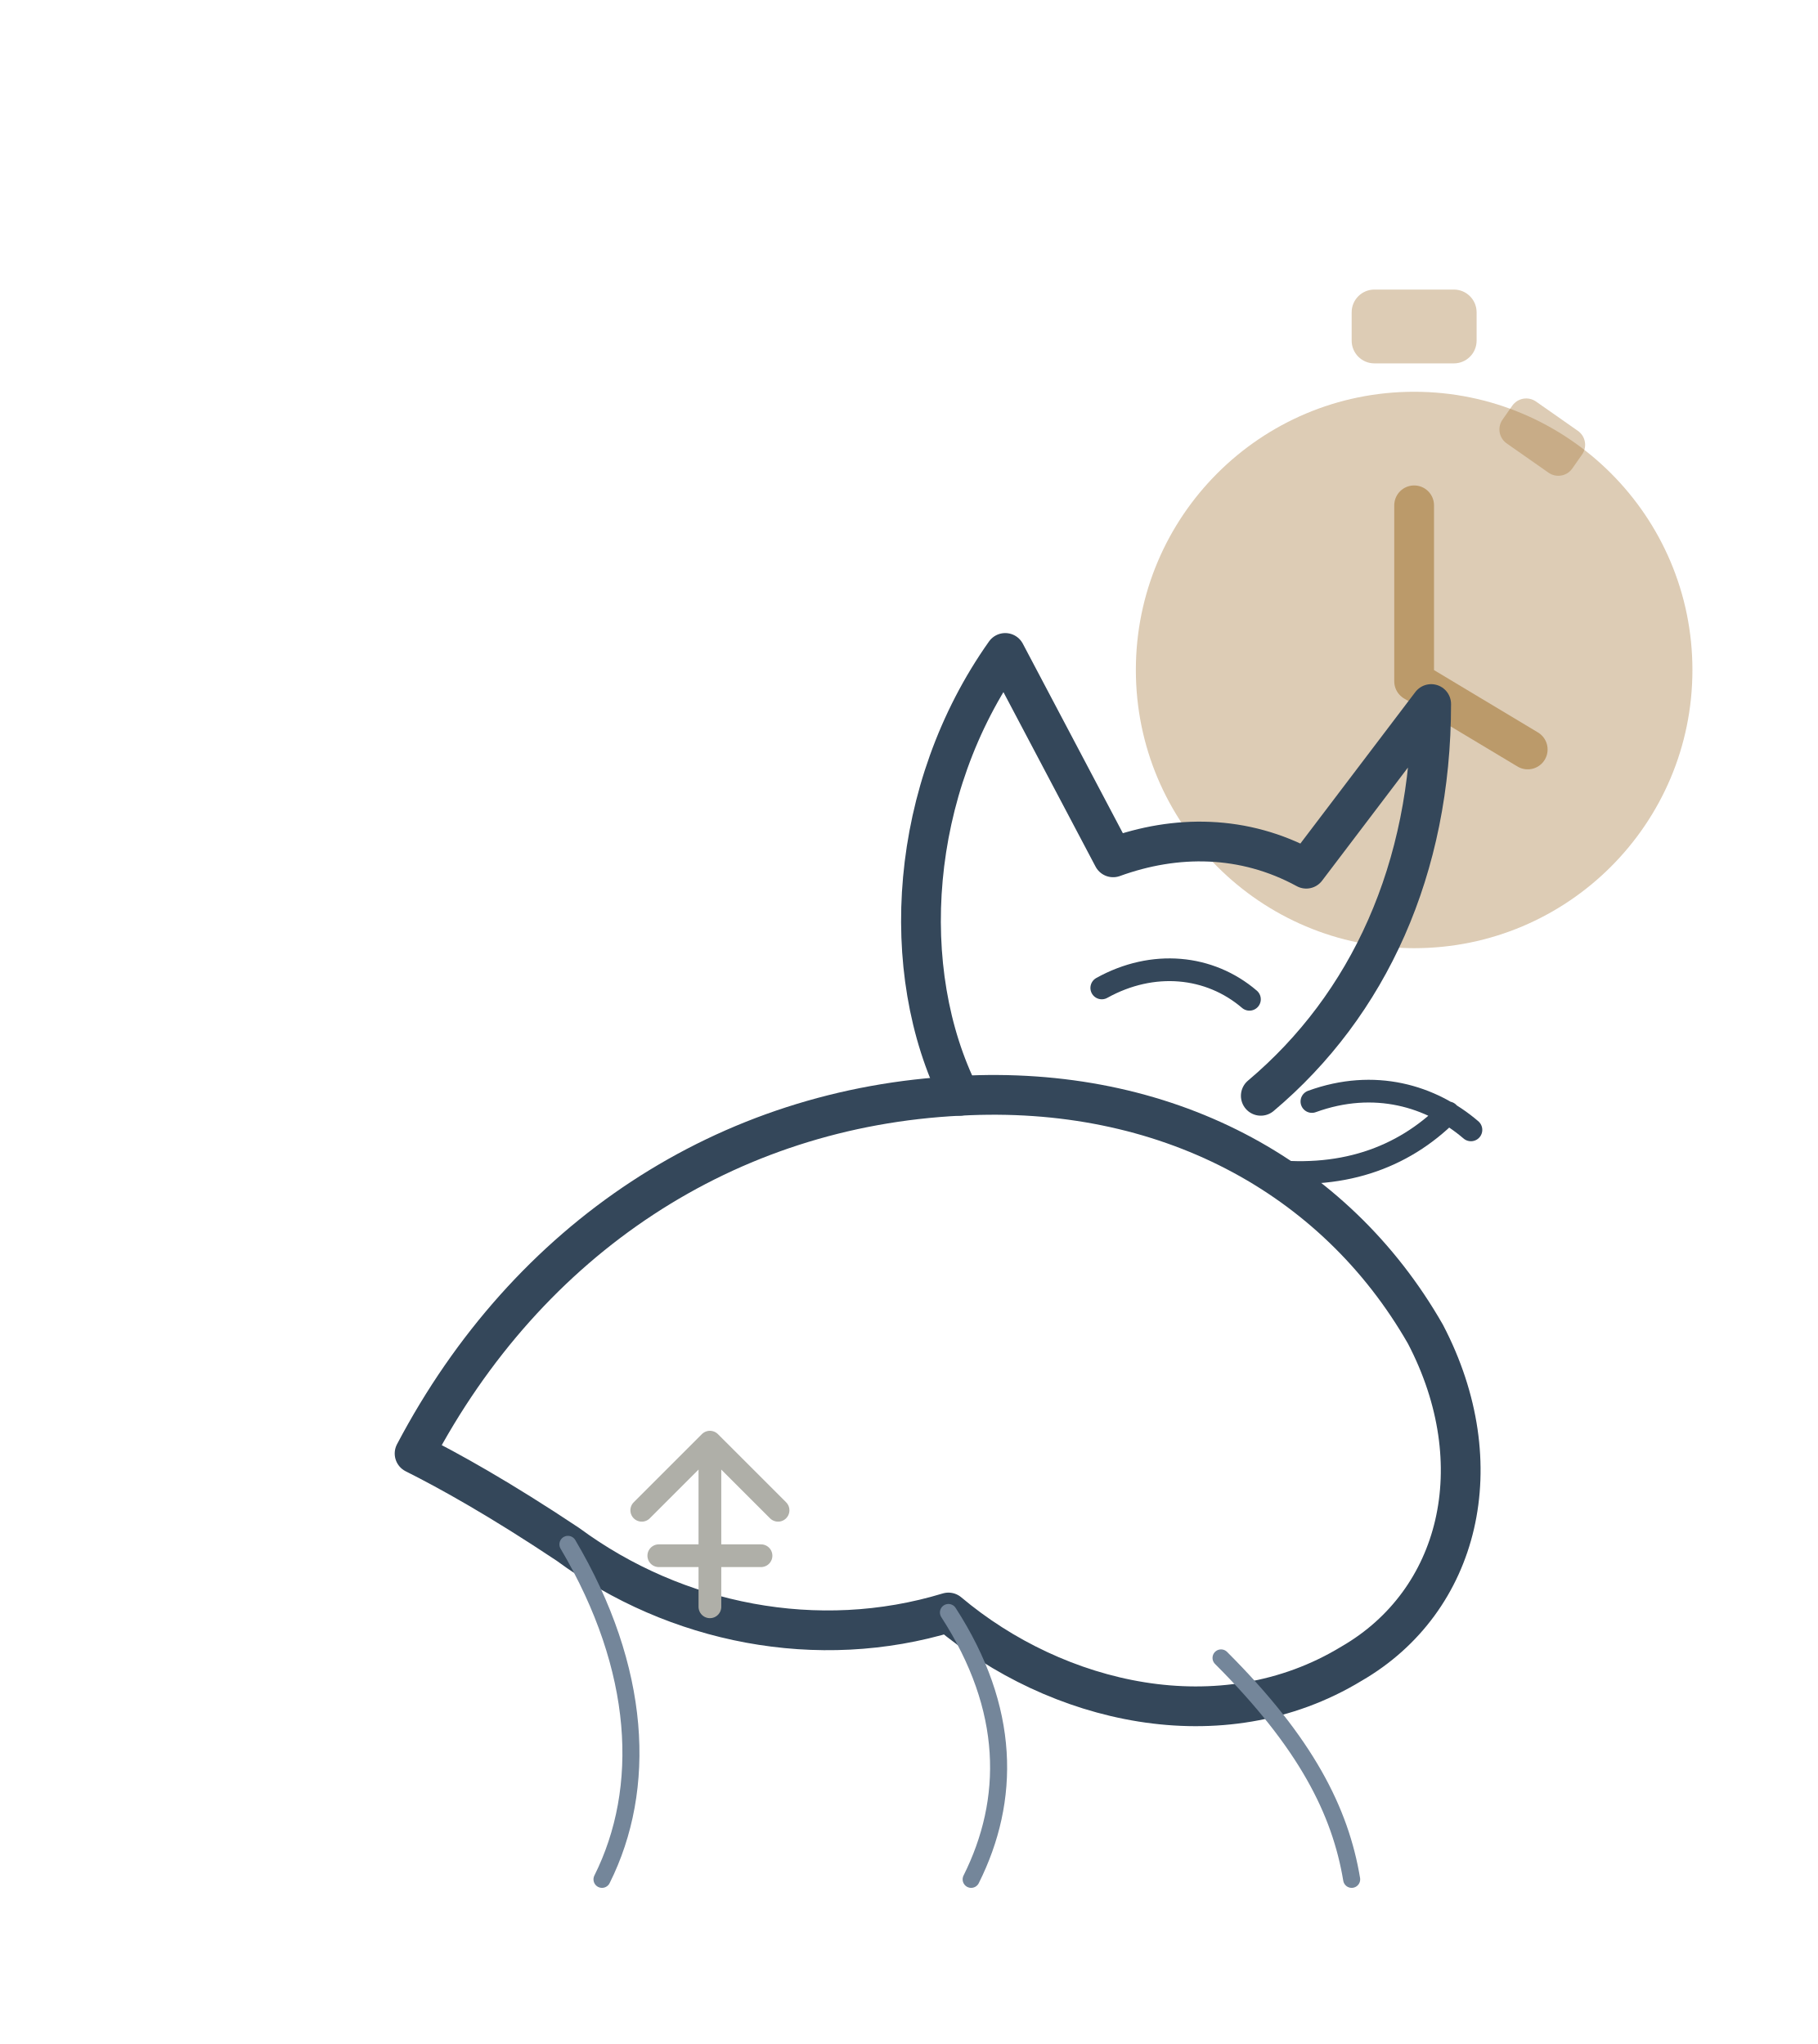
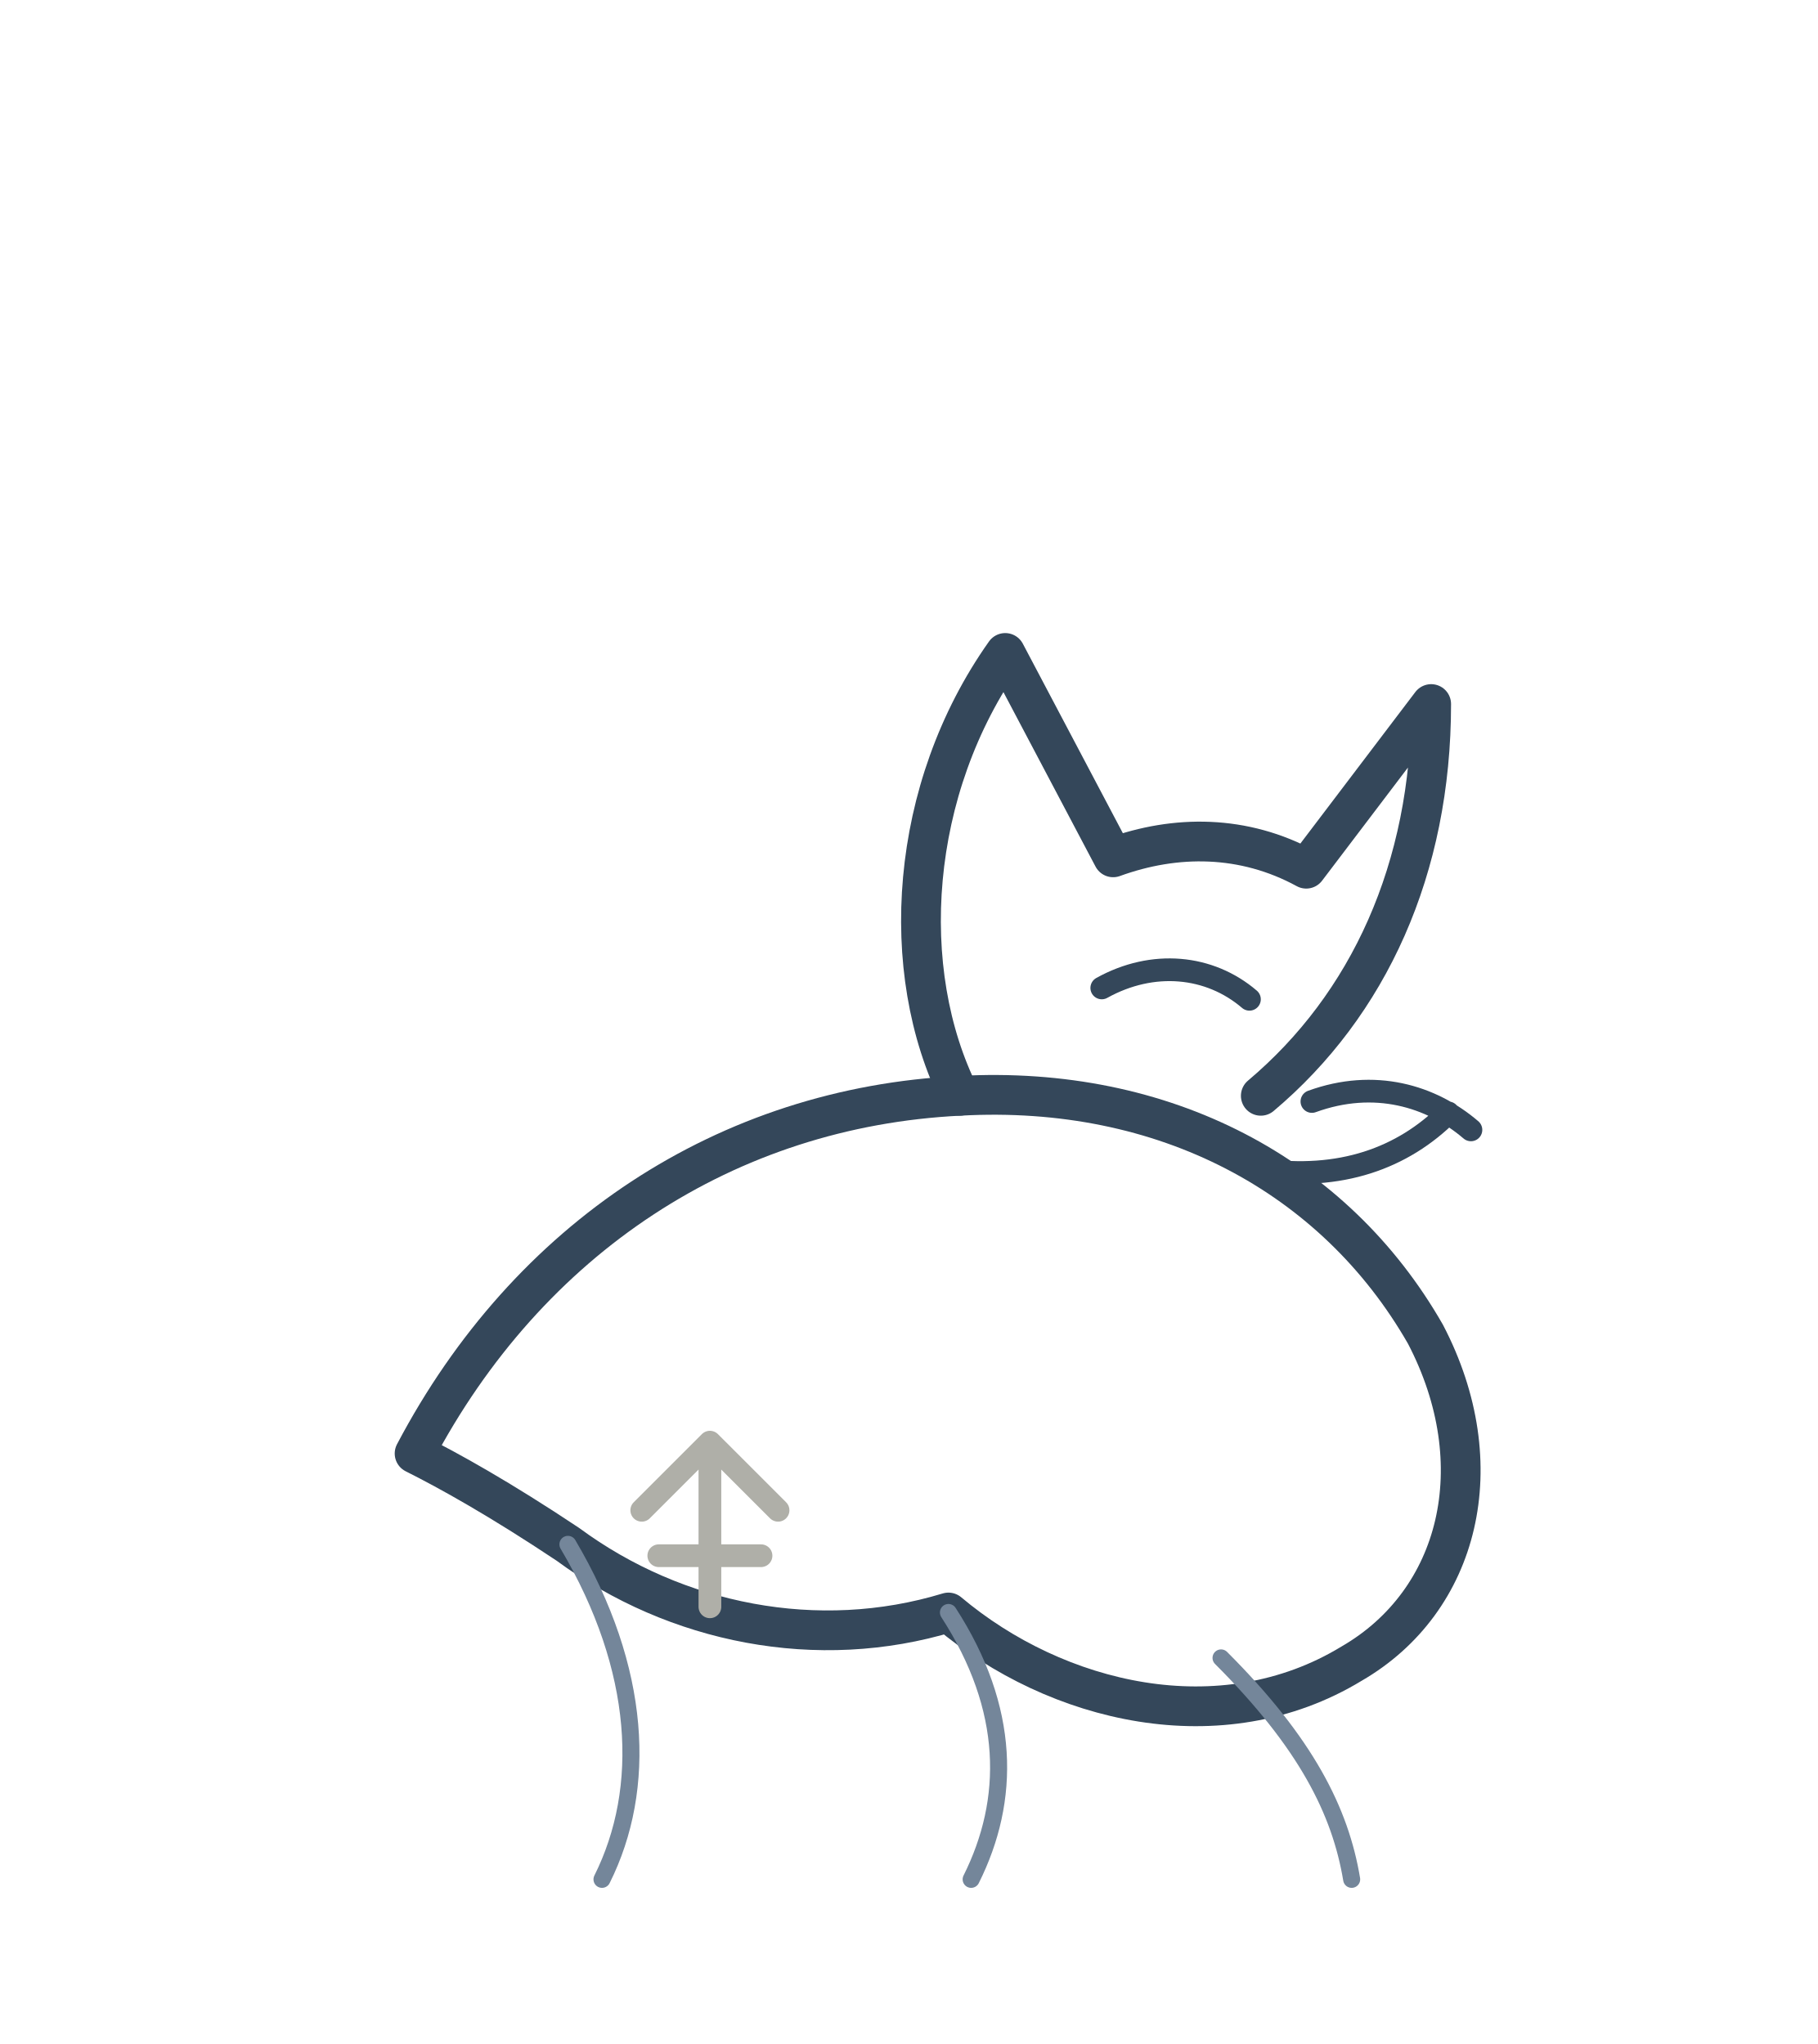
<svg xmlns="http://www.w3.org/2000/svg" viewBox="0 0 320 360" fill="none">
-   <g fill="#A77B3D" fill-opacity="0.38">
-     <circle cx="249" cy="118" r="49" />
-     <rect x="238" y="51" width="22" height="13" rx="4" />
-     <rect x="268" y="69" width="15" height="9" rx="3" transform="rotate(35 268 69)" />
-   </g>
-   <path d="M249 89V120L269 132" stroke="#A77B3D" stroke-opacity="0.62" stroke-width="7" stroke-linecap="round" stroke-linejoin="round" />
  <g stroke="#34475A" stroke-linecap="round" stroke-linejoin="round">
    <path d="M73 256C93 218 128 195 169 193C205 191 235 207 251 235C263 258 257 282 238 293C215 307 186 300 167 284C144 291 119 286 100 272C88 264 79 259 73 256" stroke-width="7" />
    <path d="M169 193C158 171 160 139 177 115L196 151C207 147 219 147 230 153L252 124C252 153 241 177 222 193" stroke-width="7" />
    <path d="M194 174C203 169 213 170 220 176M222 206C236 208 247 204 255 196M231 194C242 190 252 193 259 199" stroke-width="4" />
    <path d="M100 272C113 294 114 315 106 331M167 284C178 301 178 317 171 331M215 292C230 307 236 319 238 331" stroke="#74869A" stroke-width="3" />
  </g>
  <path d="M113 266L125 254L137 266M125 254V283M116 274H134" stroke="#AFAFA8" stroke-width="4" stroke-linecap="round" stroke-linejoin="round" />
</svg>
